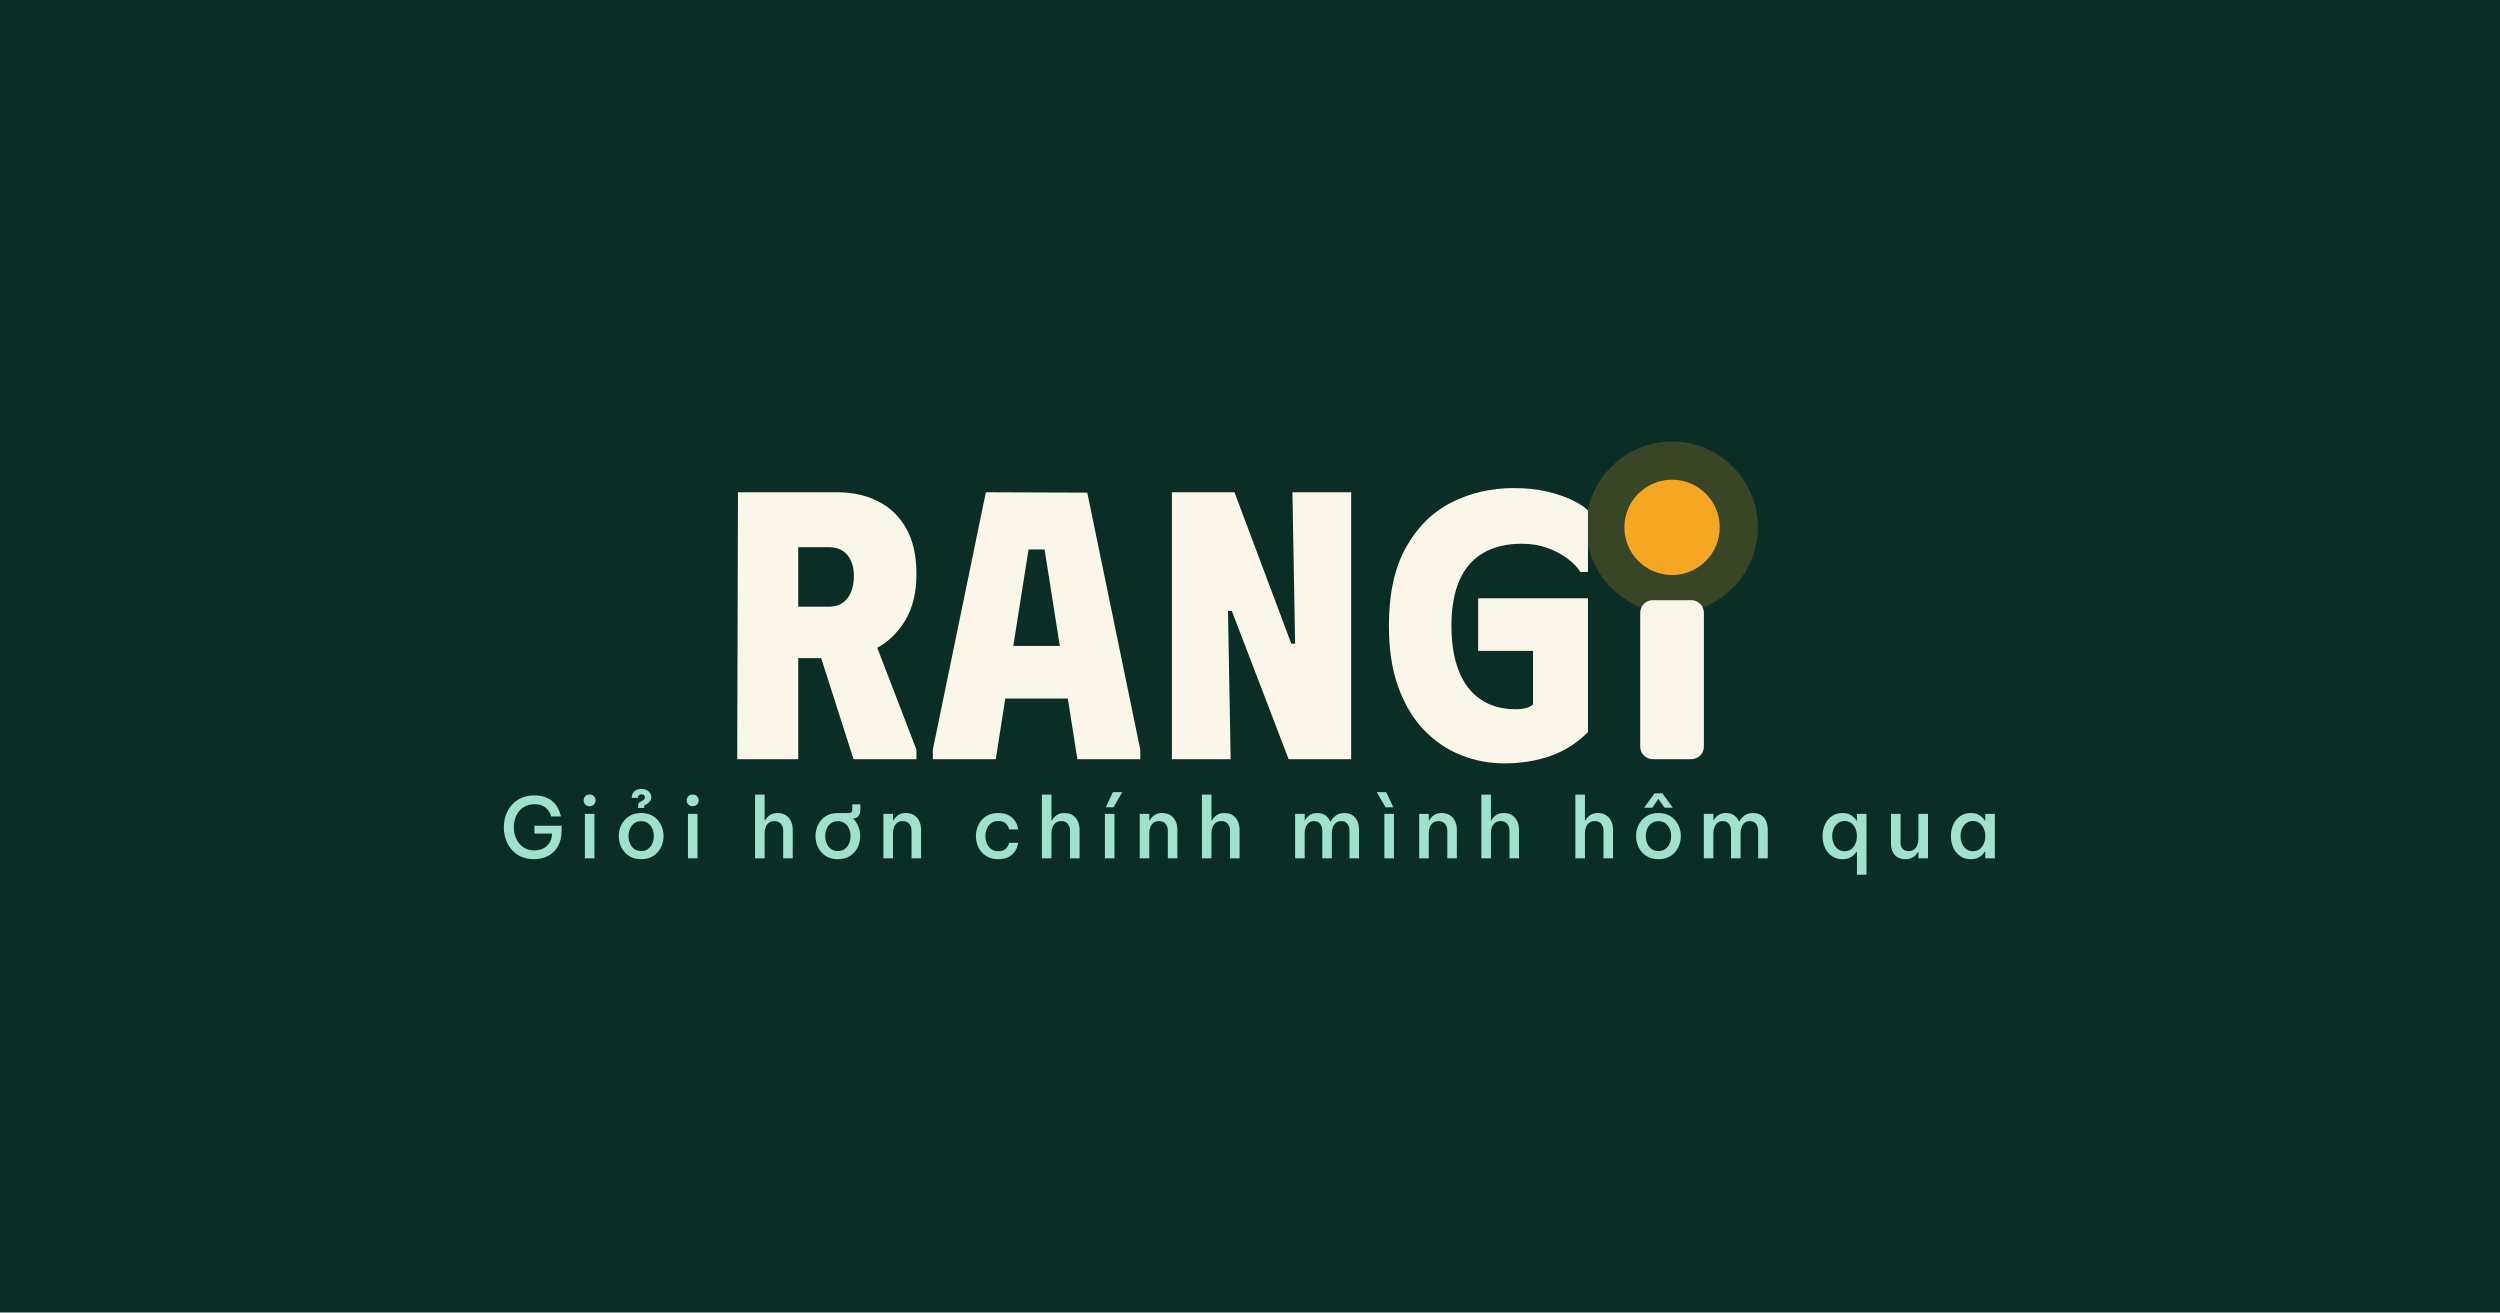
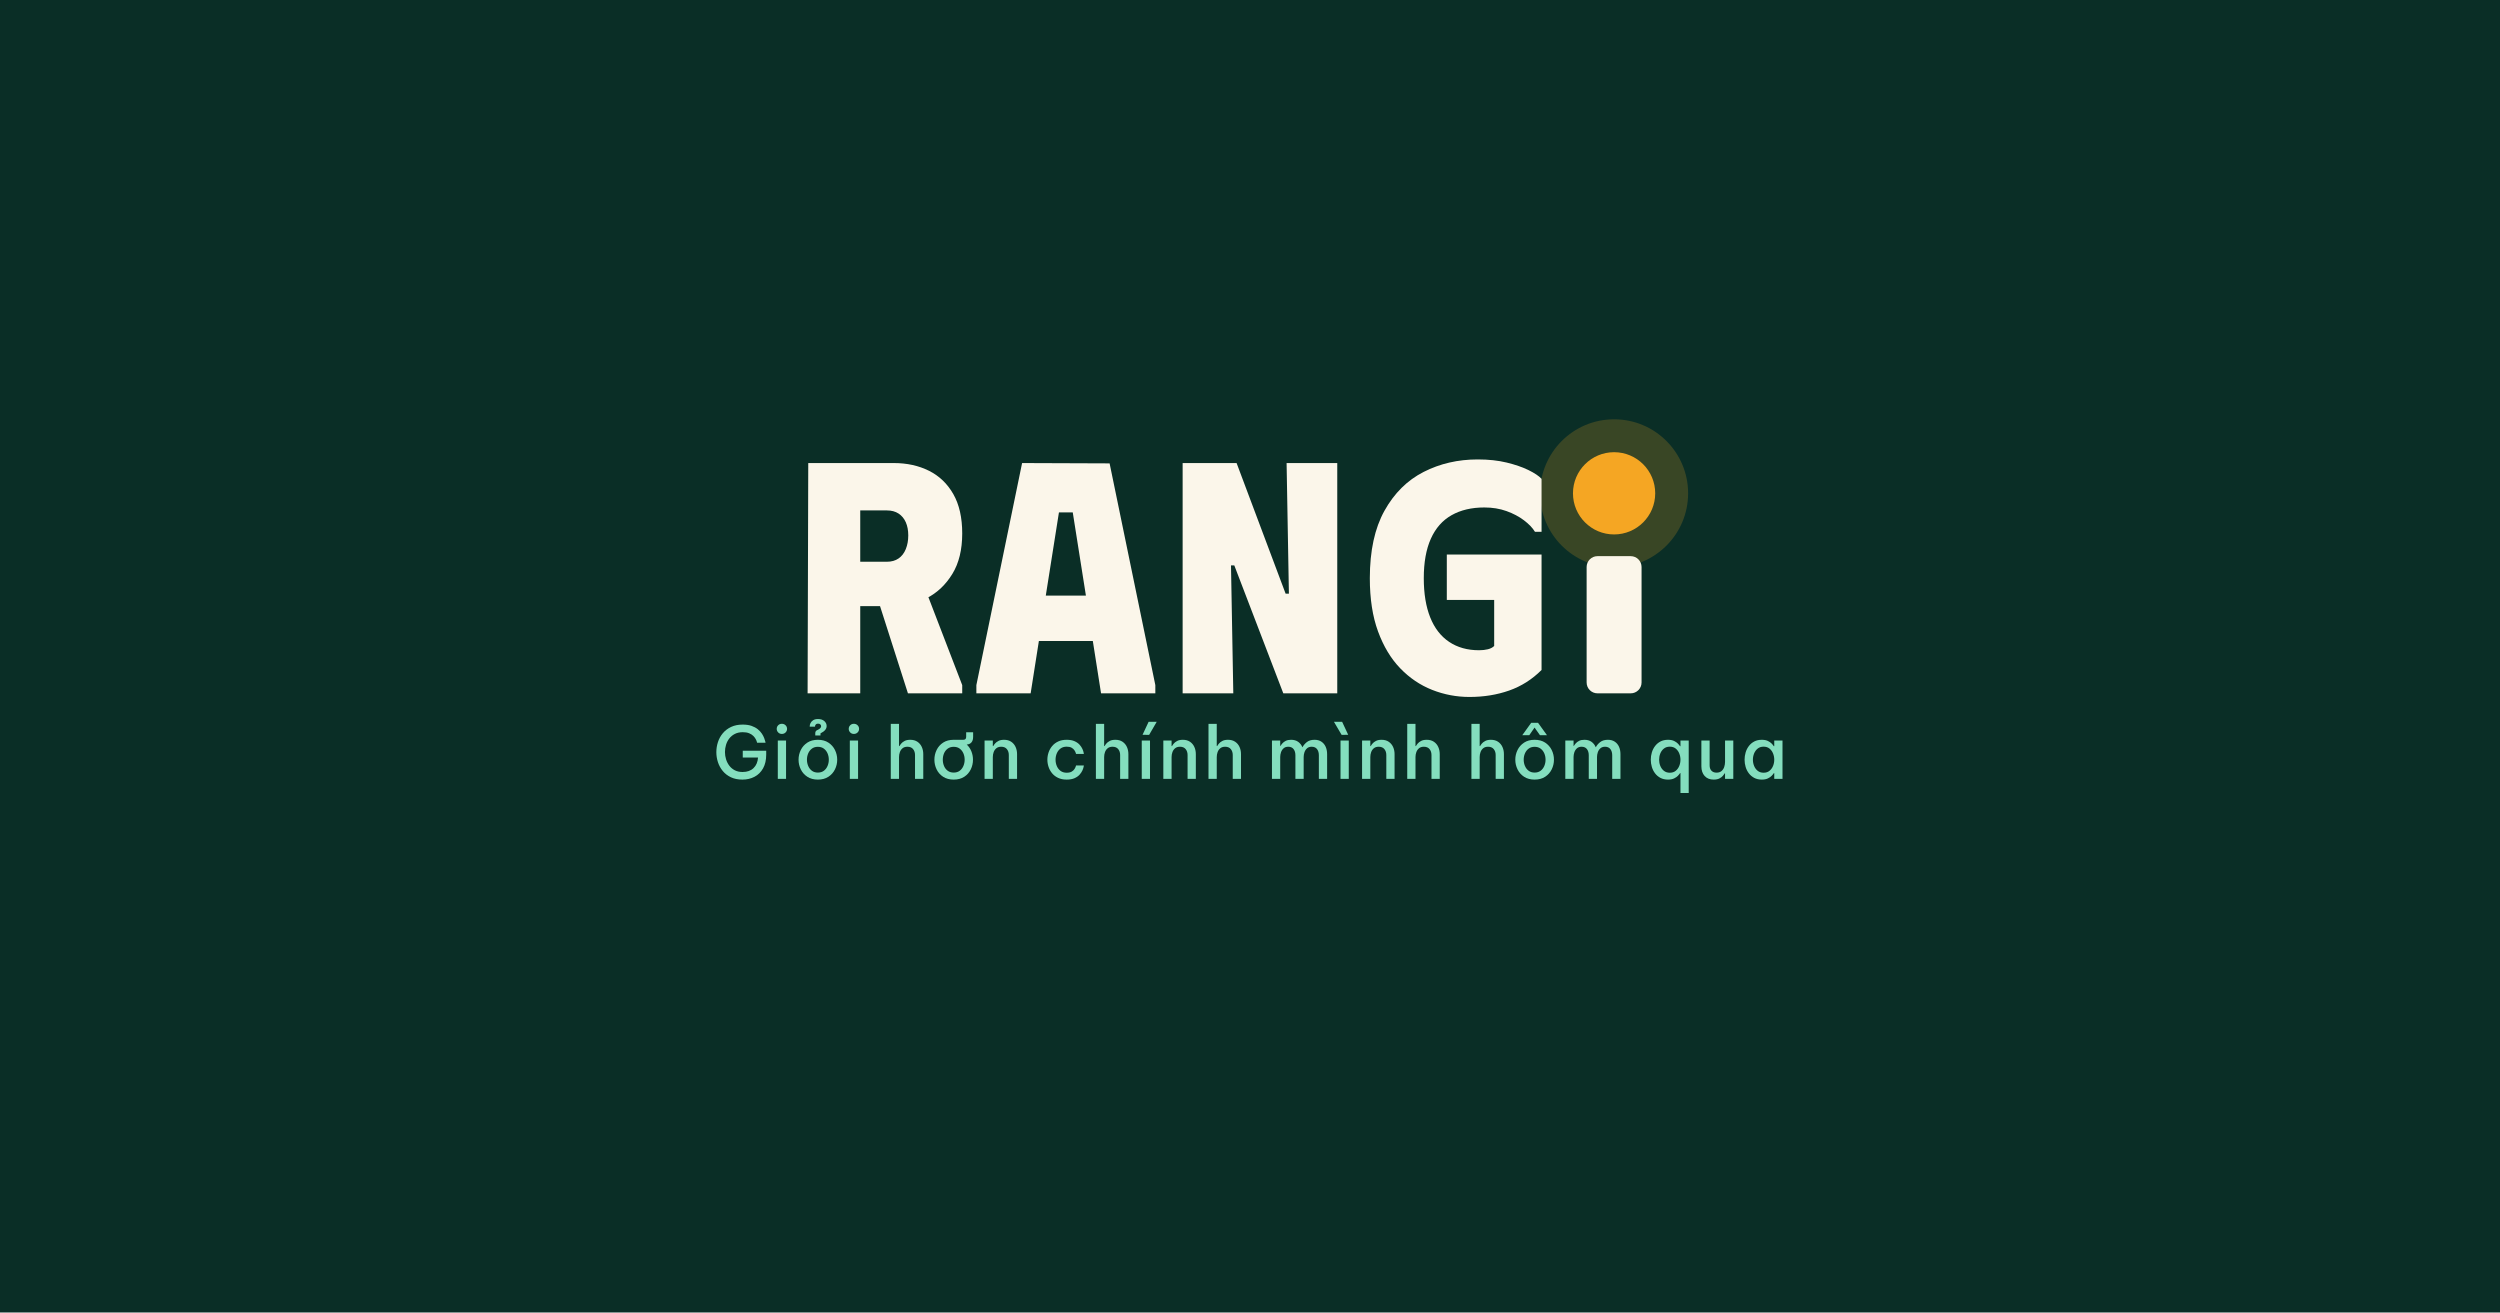
<svg xmlns="http://www.w3.org/2000/svg" viewBox="0 0 1200 630">
  <rect width="1200" height="630" fill="#0A2E26" />
-   <g transform="translate(320 207) scale(1.8304)">
-     <circle cx="263.65" cy="25.20" r="22.5" fill="#F5A623" opacity="0.2" />
-     <circle cx="263.65" cy="25.20" r="12.5" fill="#F5A623" />
-     <rect x="255.30" y="44.30" width="16.7" height="41.7" rx="3.3" fill="#FBF6EA" />
-     <g transform="translate(14.00 86.00) scale(0.1 -0.1)">
-       <path d="M47 700L205 700L205 0L45 0ZM307 700Q367 700 414 676.5Q461 653 488 605.5Q515 558 515 486Q515 412 485 363Q455 314 407.5 289.5Q360 265 307 265L124 265L124 700ZM205 400L286 400Q307 400 321.5 410Q336 420 343.5 438.5Q351 457 351 480Q351 503 343.5 520Q336 537 321.5 546.5Q307 556 286 556L205 556ZM238 350L390 350L515 25L515 0L350 0Z" fill="#FBF6EA" />
+   <g transform="translate(320 197) scale(1.5791)">
+     <g transform="translate(24.34 0)">
+       <circle cx="263.65" cy="25.20" r="22.5" fill="#F5A623" opacity="0.2" />
+       <circle cx="263.65" cy="25.20" r="12.5" fill="#F5A623" />
+       <rect x="255.30" y="44.30" width="16.70" height="41.70" rx="3.30" fill="#FBF6EA" />
+       <g transform="translate(14.00 86.00) scale(0.1 -0.1)">
+         <path d="M47 700L205 700L205 0L45 0ZM307 700Q367 700 414 676.5Q461 653 488 605.5Q515 558 515 486Q515 412 485 363Q455 314 407.5 289.5Q360 265 307 265L124 265L124 700ZM205 400L286 400Q307 400 321.5 410Q336 420 343.5 438.5Q351 457 351 480Q351 503 343.5 520Q336 537 321.5 546.5Q307 556 286 556L205 556ZM238 350L390 350L515 25L515 0L350 0Z" fill="#FBF6EA" />
+       </g>
+       <g transform="translate(69.30 86.00) scale(0.1 -0.1)">
+         <path d="M5 0L5 25L144 700L410 699L549 25L549 0L384 0L359 159L195 159L170 0ZM216 297L338 297L298 550L256 550Z" fill="#FBF6EA" />
+       </g>
+       <g transform="translate(128.00 86.00) scale(0.1 -0.1)">
+         <path d="M361 700L515 700L515 0L351 0L202 389L192 389L199 0L45 0L45 700L209 700L358 303L368 303Z" fill="#FBF6EA" />
+       </g>
+       <g transform="translate(187.40 86.00) scale(0.1 -0.1)">
+         <path d="M20 350Q20 475 64.5 555Q109 635 183.5 673Q258 711 348 711Q397 711 436 701.5Q475 692 502.5 678.5Q530 665 542 652L542 491L522 491Q511 509 488.5 526Q466 543 435.5 554Q405 565 368 565Q310 565 268.5 541.5Q227 518 205.5 470Q184 422 184 350Q184 280 203.5 231Q223 182 261 156.5Q299 131 352 131Q367 131 379 134Q391 137 398 144L398 284L254 284L254 422L542 422L542 71Q499 28 443.5 8.5Q388 -11 323 -11Q264 -11 209.5 10.5Q155 32 112.5 76Q70 120 45 188Q20 256 20 350Z" fill="#FBF6EA" />
+       </g>
    </g>
-     <g transform="translate(69.30 86.00) scale(0.1 -0.1)">
-       <path d="M5 0L5 25L144 700L410 699L549 25L549 0L384 0L359 159L195 159L170 0ZM216 297L338 297L298 550L256 550Z" fill="#FBF6EA" />
+     <g transform="translate(14.00 112.00) scale(0.022 -0.022)">
+       <path d="M411 -10Q319 -10 251.5 22Q184 54 139 108.5Q94 163 72 230.5Q50 298 50 369Q50 440 72 508Q94 576 139.5 630.5Q185 685 253.5 717.5Q322 750 414 750Q486 750 537 732Q588 714 623 685.5Q658 657 679 625Q700 593 711 564Q722 535 726 517Q730 499 730 499L613 499Q613 499 609 514Q605 529 593.5 550.5Q582 572 560 594Q538 616 502.5 630.5Q467 645 415 645Q353 645 306.5 621.5Q260 598 229.5 559Q199 520 184 471Q169 422 169 371Q169 319 184.5 269.5Q200 220 230.5 180.5Q261 141 306.5 118Q352 95 413 95Q508 95 564 149Q620 203 626 295L415 295L415 389L739 389L739 336Q739 222 695.5 145Q652 68 577.5 29Q503 -10 411 -10Z" fill="#84DEBE" />
    </g>
-     <g transform="translate(128.00 86.00) scale(0.1 -0.1)">
-       <path d="M361 700L515 700L515 0L351 0L202 389L192 389L199 0L45 0L45 700L209 700L358 303L368 303Z" fill="#FBF6EA" />
+     <g transform="translate(32.00 112.00) scale(0.022 -0.022)">
+       <path d="M137 621Q106 621 86 642Q66 663 66 691Q66 720 86 740.5Q106 761 137 761Q168 761 188.5 740.5Q209 720 209 691Q209 662 188.5 641.5Q168 621 137 621ZM81 0L81 530L195 530L195 0Z" fill="#84DEBE" />
    </g>
-     <g transform="translate(187.40 86.00) scale(0.1 -0.1)">
-       <path d="M20 350Q20 475 64.5 555Q109 635 183.5 673Q258 711 348 711Q397 711 436 701.5Q475 692 502.5 678.5Q530 665 542 652L542 491L522 491Q511 509 488.5 526Q466 543 435.5 554Q405 565 368 565Q310 565 268.5 541.5Q227 518 205.5 470Q184 422 184 350Q184 280 203.5 231Q223 182 261 156.5Q299 131 352 131Q367 131 379 134Q391 137 398 144L398 284L254 284L254 422L542 422L542 71Q499 28 443.5 8.5Q388 -11 323 -11Q264 -11 209.5 10.5Q155 32 112.5 76Q70 120 45 188Q20 256 20 350Z" fill="#FBF6EA" />
+     <g transform="translate(38.77 112.00) scale(0.022 -0.022)">
+       <path d="M291 600L291 632Q291 643 295.5 653.5Q300 664 312 671L327 678Q372 700 372 728Q372 741 361.5 752Q351 763 330 763Q311 763 301.5 754.5Q292 746 289.5 736Q287 726 287 721L214 721Q213 746 225 770.5Q237 795 262.5 811Q288 827 329 827Q384 827 416 798.5Q448 770 448 730Q448 671 367 631L363 629L363 600ZM327 -10Q241 -10 181.5 29Q122 68 91 131Q60 194 60 265Q60 336 91 399Q122 462 181.5 501Q241 540 327 540Q413 540 472.5 501Q532 462 563 399Q594 336 594 265Q594 194 563 131Q532 68 472.5 29Q413 -10 327 -10ZM327 87Q376 87 409.5 112Q443 137 460.5 178Q478 219 478 265Q478 312 460.5 352.5Q443 393 409.5 418Q376 443 327 443Q278 443 244.5 418Q211 393 193.5 352.5Q176 312 176 265Q176 219 193.5 178Q211 137 244.5 112Q278 87 327 87Z" fill="#84DEBE" />
    </g>
-     <g transform="translate(-43.80 112.00) scale(0.022 -0.022)">
-       <path d="M411 -10Q319 -10 251.5 22Q184 54 139 108.5Q94 163 72 230.5Q50 298 50 369Q50 440 72 508Q94 576 139.5 630.5Q185 685 253.5 717.5Q322 750 414 750Q486 750 537 732Q588 714 623 685.5Q658 657 679 625Q700 593 711 564Q722 535 726 517Q730 499 730 499L613 499Q613 499 609 514Q605 529 593.5 550.5Q582 572 560 594Q538 616 502.5 630.5Q467 645 415 645Q353 645 306.5 621.5Q260 598 229.5 559Q199 520 184 471Q169 422 169 371Q169 319 184.5 269.5Q200 220 230.5 180.5Q261 141 306.5 118Q352 95 413 95Q508 95 564 149Q620 203 626 295L415 295L415 389L739 389L739 336Q739 222 695.5 145Q652 68 577.5 29Q503 -10 411 -10Z" fill="#9FE1CB" />
+     <g transform="translate(53.89 112.00) scale(0.022 -0.022)">
+       <path d="M137 621Q106 621 86 642Q66 663 66 691Q66 720 86 740.5Q106 761 137 761Q168 761 188.5 740.5Q209 720 209 691Q209 662 188.5 641.5Q168 621 137 621ZM81 0L81 530L195 530L195 0Z" fill="#84DEBE" />
    </g>
-     <g transform="translate(-23.23 112.00) scale(0.022 -0.022)">
-       <path d="M137 621Q106 621 86 642Q66 663 66 691Q66 720 86 740.5Q106 761 137 761Q168 761 188.5 740.5Q209 720 209 691Q209 662 188.5 641.5Q168 621 137 621ZM81 0L81 530L195 530L195 0Z" fill="#9FE1CB" />
+     <g transform="translate(60.66 112.00) scale(0.022 -0.022)">
+       <path d="" fill="#84DEBE" />
    </g>
-     <g transform="translate(-13.88 112.00) scale(0.022 -0.022)">
-       <path d="M291 600L291 632Q291 643 295.5 653.5Q300 664 312 671L327 678Q372 700 372 728Q372 741 361.5 752Q351 763 330 763Q311 763 301.5 754.5Q292 746 289.5 736Q287 726 287 721L214 721Q213 746 225 770.5Q237 795 262.5 811Q288 827 329 827Q384 827 416 798.5Q448 770 448 730Q448 671 367 631L363 629L363 600ZM327 -10Q241 -10 181.5 29Q122 68 91 131Q60 194 60 265Q60 336 91 399Q122 462 181.5 501Q241 540 327 540Q413 540 472.5 501Q532 462 563 399Q594 336 594 265Q594 194 563 131Q532 68 472.5 29Q413 -10 327 -10ZM327 87Q376 87 409.5 112Q443 137 460.5 178Q478 219 478 265Q478 312 460.5 352.5Q443 393 409.5 418Q376 443 327 443Q278 443 244.5 418Q211 393 193.5 352.5Q176 312 176 265Q176 219 193.5 178Q211 137 244.5 112Q278 87 327 87Z" fill="#9FE1CB" />
+     <g transform="translate(66.45 112.00) scale(0.022 -0.022)">
+       <path d="M76 0L76 760L190 760L190 453L196 453Q203 467 220 487.5Q237 508 267.5 524Q298 540 345 540Q404 540 444 513Q484 486 504.5 441Q525 396 525 342L525 0L411 0L411 330Q411 378 384.5 411Q358 444 306 444Q265 444 239.5 423.5Q214 403 202 370.5Q190 338 190 301L190 0Z" fill="#84DEBE" />
    </g>
-     <g transform="translate(3.80 112.00) scale(0.022 -0.022)">
-       <path d="M137 621Q106 621 86 642Q66 663 66 691Q66 720 86 740.5Q106 761 137 761Q168 761 188.5 740.5Q209 720 209 691Q209 662 188.5 641.5Q168 621 137 621ZM81 0L81 530L195 530L195 0Z" fill="#9FE1CB" />
+     <g transform="translate(80.13 112.00) scale(0.022 -0.022)">
+       <path d="M324 -10Q237 -10 177.5 29Q118 68 87.5 131Q57 194 57 265Q57 336 87.5 399Q118 462 177.5 501Q237 540 324 540L457 540Q496 540 496 581L496 644L592 644L592 579Q592 533 570 505.5Q548 478 504 474Q546 435 568 380Q590 325 590 265Q590 194 559.5 131Q529 68 469.5 29Q410 -10 324 -10ZM324 87Q373 87 406.5 112Q440 137 457.5 178Q475 219 475 265Q475 312 457.5 352.5Q440 393 406.5 418Q373 443 324 443Q275 443 241 418Q207 393 190 352.5Q173 312 173 265Q173 219 190 178Q207 137 241 112Q275 87 324 87Z" fill="#84DEBE" />
    </g>
-     <g transform="translate(13.15 112.00) scale(0.022 -0.022)">
-       <path d="" fill="#9FE1CB" />
+     <g transform="translate(95.18 112.00) scale(0.022 -0.022)">
+       <path d="M66 0L66 530L180 530L180 453L186 453Q193 467 210 487.5Q227 508 257.5 524Q288 540 335 540Q394 540 434 513Q474 486 494.5 441Q515 396 515 342L515 0L401 0L401 330Q401 378 374.5 411Q348 444 296 444Q255 444 229.5 423.5Q204 403 192 370.5Q180 338 180 301L180 0Z" fill="#84DEBE" />
    </g>
-     <g transform="translate(21.51 112.00) scale(0.022 -0.022)">
-       <path d="M76 0L76 760L190 760L190 453L196 453Q203 467 220 487.5Q237 508 267.5 524Q298 540 345 540Q404 540 444 513Q484 486 504.5 441Q525 396 525 342L525 0L411 0L411 330Q411 378 384.5 411Q358 444 306 444Q265 444 239.5 423.5Q214 403 202 370.5Q190 338 190 301L190 0Z" fill="#9FE1CB" />
+     <g transform="translate(108.69 112.00) scale(0.022 -0.022)">
+       <path d="" fill="#84DEBE" />
    </g>
-     <g transform="translate(37.77 112.00) scale(0.022 -0.022)">
-       <path d="M324 -10Q237 -10 177.5 29Q118 68 87.5 131Q57 194 57 265Q57 336 87.5 399Q118 462 177.5 501Q237 540 324 540L457 540Q496 540 496 581L496 644L592 644L592 579Q592 533 570 505.5Q548 478 504 474Q546 435 568 380Q590 325 590 265Q590 194 559.5 131Q529 68 469.5 29Q410 -10 324 -10ZM324 87Q373 87 406.5 112Q440 137 457.5 178Q475 219 475 265Q475 312 457.5 352.5Q440 393 406.5 418Q373 443 324 443Q275 443 241 418Q207 393 190 352.5Q173 312 173 265Q173 219 190 178Q207 137 241 112Q275 87 324 87Z" fill="#9FE1CB" />
+     <g transform="translate(114.47 112.00) scale(0.022 -0.022)">
+       <path d="M323 -10Q256 -10 206 13.5Q156 37 123 76.5Q90 116 73.5 165Q57 214 57 265Q57 316 73.5 365Q90 414 123 453.5Q156 493 206 516.5Q256 540 323 540Q389 540 432.5 520.5Q476 501 502 472Q528 443 541 414Q554 385 557.5 365Q561 345 561 345L453 345Q453 345 448.5 360Q444 375 431 395Q418 415 392.5 430Q367 445 324 445Q273 445 239 419.5Q205 394 187.5 353Q170 312 170 265Q170 218 187.5 177Q205 136 239 110.5Q273 85 324 85Q367 85 392.5 100Q418 115 431 135Q444 155 448.5 170Q453 185 453 185L561 185Q561 185 557.5 165Q554 145 541 116Q528 87 502 58Q476 29 432.5 9.5Q389 -10 323 -10Z" fill="#84DEBE" />
    </g>
-     <g transform="translate(55.39 112.00) scale(0.022 -0.022)">
-       <path d="M66 0L66 530L180 530L180 453L186 453Q193 467 210 487.5Q227 508 257.5 524Q288 540 335 540Q394 540 434 513Q474 486 494.5 441Q515 396 515 342L515 0L401 0L401 330Q401 378 374.5 411Q348 444 296 444Q255 444 229.5 423.5Q204 403 192 370.5Q180 338 180 301L180 0Z" fill="#9FE1CB" />
+     <g transform="translate(128.80 112.00) scale(0.022 -0.022)">
+       <path d="M76 0L76 760L190 760L190 453L196 453Q203 467 220 487.5Q237 508 267.5 524Q298 540 345 540Q404 540 444 513Q484 486 504.5 441Q525 396 525 342L525 0L411 0L411 330Q411 378 384.5 411Q358 444 306 444Q265 444 239.5 423.5Q214 403 202 370.5Q190 338 190 301L190 0Z" fill="#84DEBE" />
    </g>
-     <g transform="translate(71.48 112.00) scale(0.022 -0.022)">
-       <path d="" fill="#9FE1CB" />
+     <g transform="translate(142.52 112.00) scale(0.022 -0.022)">
+       <path d="M188 608L97 609L181 789L293 789ZM86 0L86 530L200 530L200 0Z" fill="#84DEBE" />
    </g>
-     <g transform="translate(79.84 112.00) scale(0.022 -0.022)">
-       <path d="M323 -10Q256 -10 206 13.5Q156 37 123 76.5Q90 116 73.5 165Q57 214 57 265Q57 316 73.5 365Q90 414 123 453.5Q156 493 206 516.5Q256 540 323 540Q389 540 432.5 520.5Q476 501 502 472Q528 443 541 414Q554 385 557.5 365Q561 345 561 345L453 345Q453 345 448.5 360Q444 375 431 395Q418 415 392.5 430Q367 445 324 445Q273 445 239 419.5Q205 394 187.5 353Q170 312 170 265Q170 218 187.5 177Q205 136 239 110.5Q273 85 324 85Q367 85 392.5 100Q418 115 431 135Q444 155 448.5 170Q453 185 453 185L561 185Q561 185 557.5 165Q554 145 541 116Q528 87 502 58Q476 29 432.5 9.5Q389 -10 323 -10Z" fill="#9FE1CB" />
+     <g transform="translate(149.52 112.00) scale(0.022 -0.022)">
+       <path d="M66 0L66 530L180 530L180 453L186 453Q193 467 210 487.5Q227 508 257.5 524Q288 540 335 540Q394 540 434 513Q474 486 494.5 441Q515 396 515 342L515 0L401 0L401 330Q401 378 374.5 411Q348 444 296 444Q255 444 229.5 423.5Q204 403 192 370.5Q180 338 180 301L180 0Z" fill="#84DEBE" />
    </g>
-     <g transform="translate(96.73 112.00) scale(0.022 -0.022)">
-       <path d="M76 0L76 760L190 760L190 453L196 453Q203 467 220 487.5Q237 508 267.5 524Q298 540 345 540Q404 540 444 513Q484 486 504.5 441Q525 396 525 342L525 0L411 0L411 330Q411 378 384.5 411Q358 444 306 444Q265 444 239.5 423.5Q214 403 202 370.5Q190 338 190 301L190 0Z" fill="#9FE1CB" />
+     <g transform="translate(163.03 112.00) scale(0.022 -0.022)">
+       <path d="M76 0L76 760L190 760L190 453L196 453Q203 467 220 487.5Q237 508 267.5 524Q298 540 345 540Q404 540 444 513Q484 486 504.5 441Q525 396 525 342L525 0L411 0L411 330Q411 378 384.5 411Q358 444 306 444Q265 444 239.5 423.5Q214 403 202 370.5Q190 338 190 301L190 0Z" fill="#84DEBE" />
    </g>
-     <g transform="translate(113.03 112.00) scale(0.022 -0.022)">
-       <path d="M188 608L97 609L181 789L293 789ZM86 0L86 530L200 530L200 0Z" fill="#9FE1CB" />
+     <g transform="translate(176.76 112.00) scale(0.022 -0.022)">
+       <path d="" fill="#84DEBE" />
    </g>
-     <g transform="translate(122.60 112.00) scale(0.022 -0.022)">
-       <path d="M66 0L66 530L180 530L180 453L186 453Q193 467 210 487.5Q227 508 257.5 524Q288 540 335 540Q394 540 434 513Q474 486 494.5 441Q515 396 515 342L515 0L401 0L401 330Q401 378 374.5 411Q348 444 296 444Q255 444 229.5 423.5Q204 403 192 370.5Q180 338 180 301L180 0Z" fill="#9FE1CB" />
+     <g transform="translate(182.54 112.00) scale(0.022 -0.022)">
+       <path d="M66 0L66 530L180 530L180 455L184 455Q193 471 210.5 491Q228 511 257 525.5Q286 540 330 540Q389 540 428 512Q467 484 486 438L488 438Q509 478 549 509Q589 540 655 540Q711 540 750 513.5Q789 487 808.5 442.5Q828 398 828 342L828 0L714 0L714 326Q714 378 689 411Q664 444 615 444Q575 444 550.5 422Q526 400 515 367.5Q504 335 504 302L504 0L390 0L390 326Q390 378 365 411Q340 444 291 444Q251 444 226.5 422Q202 400 191 367.5Q180 335 180 302L180 0Z" fill="#84DEBE" />
    </g>
-     <g transform="translate(138.69 112.00) scale(0.022 -0.022)">
-       <path d="M76 0L76 760L190 760L190 453L196 453Q203 467 220 487.5Q237 508 267.5 524Q298 540 345 540Q404 540 444 513Q484 486 504.5 441Q525 396 525 342L525 0L411 0L411 330Q411 378 384.5 411Q358 444 306 444Q265 444 239.5 423.5Q214 403 202 370.5Q190 338 190 301L190 0Z" fill="#9FE1CB" />
+     <g transform="translate(202.94 112.00) scale(0.022 -0.022)">
+       <path d="M101 608L-5 789L108 789L192 609ZM86 0L86 530L200 530L200 0Z" fill="#84DEBE" />
    </g>
-     <g transform="translate(154.99 112.00) scale(0.022 -0.022)">
-       <path d="" fill="#9FE1CB" />
+     <g transform="translate(209.93 112.00) scale(0.022 -0.022)">
+       <path d="M66 0L66 530L180 530L180 453L186 453Q193 467 210 487.5Q227 508 257.5 524Q288 540 335 540Q394 540 434 513Q474 486 494.5 441Q515 396 515 342L515 0L401 0L401 330Q401 378 374.5 411Q348 444 296 444Q255 444 229.5 423.5Q204 403 192 370.5Q180 338 180 301L180 0Z" fill="#84DEBE" />
    </g>
-     <g transform="translate(163.35 112.00) scale(0.022 -0.022)">
-       <path d="M66 0L66 530L180 530L180 455L184 455Q193 471 210.5 491Q228 511 257 525.5Q286 540 330 540Q389 540 428 512Q467 484 486 438L488 438Q509 478 549 509Q589 540 655 540Q711 540 750 513.5Q789 487 808.5 442.5Q828 398 828 342L828 0L714 0L714 326Q714 378 689 411Q664 444 615 444Q575 444 550.5 422Q526 400 515 367.5Q504 335 504 302L504 0L390 0L390 326Q390 378 365 411Q340 444 291 444Q251 444 226.5 422Q202 400 191 367.5Q180 335 180 302L180 0Z" fill="#9FE1CB" />
+     <g transform="translate(223.44 112.00) scale(0.022 -0.022)">
+       <path d="M76 0L76 760L190 760L190 453L196 453Q203 467 220 487.5Q237 508 267.5 524Q298 540 345 540Q404 540 444 513Q484 486 504.5 441Q525 396 525 342L525 0L411 0L411 330Q411 378 384.5 411Q358 444 306 444Q265 444 239.5 423.5Q214 403 202 370.5Q190 338 190 301L190 0Z" fill="#84DEBE" />
    </g>
-     <g transform="translate(186.32 112.00) scale(0.022 -0.022)">
-       <path d="M101 608L-5 789L108 789L192 609ZM86 0L86 530L200 530L200 0Z" fill="#9FE1CB" />
+     <g transform="translate(237.17 112.00) scale(0.022 -0.022)">
+       <path d="" fill="#84DEBE" />
    </g>
-     <g transform="translate(195.89 112.00) scale(0.022 -0.022)">
-       <path d="M66 0L66 530L180 530L180 453L186 453Q193 467 210 487.5Q227 508 257.5 524Q288 540 335 540Q394 540 434 513Q474 486 494.5 441Q515 396 515 342L515 0L401 0L401 330Q401 378 374.5 411Q348 444 296 444Q255 444 229.5 423.5Q204 403 192 370.5Q180 338 180 301L180 0Z" fill="#9FE1CB" />
+     <g transform="translate(242.95 112.00) scale(0.022 -0.022)">
+       <path d="M76 0L76 760L190 760L190 453L196 453Q203 467 220 487.5Q237 508 267.5 524Q298 540 345 540Q404 540 444 513Q484 486 504.5 441Q525 396 525 342L525 0L411 0L411 330Q411 378 384.5 411Q358 444 306 444Q265 444 239.5 423.5Q214 403 202 370.5Q190 338 190 301L190 0Z" fill="#84DEBE" />
    </g>
-     <g transform="translate(211.97 112.00) scale(0.022 -0.022)">
-       <path d="M76 0L76 760L190 760L190 453L196 453Q203 467 220 487.5Q237 508 267.5 524Q298 540 345 540Q404 540 444 513Q484 486 504.5 441Q525 396 525 342L525 0L411 0L411 330Q411 378 384.5 411Q358 444 306 444Q265 444 239.5 423.5Q214 403 202 370.5Q190 338 190 301L190 0Z" fill="#9FE1CB" />
+     <g transform="translate(256.64 112.00) scale(0.022 -0.022)">
+       <path d="M156 603L280 775L374 775L498 603L401 603L326 709L253 603ZM327 -10Q241 -10 181.5 29Q122 68 91 131Q60 194 60 265Q60 336 91 399Q122 462 181.5 501Q241 540 327 540Q413 540 472.5 501Q532 462 563 399Q594 336 594 265Q594 194 563 131Q532 68 472.5 29Q413 -10 327 -10ZM327 87Q376 87 409.5 112Q443 137 460.5 178Q478 219 478 265Q478 312 460.5 352.5Q443 393 409.5 418Q376 443 327 443Q278 443 244.5 418Q211 393 193.5 352.5Q176 312 176 265Q176 219 193.5 178Q211 137 244.5 112Q278 87 327 87Z" fill="#84DEBE" />
    </g>
-     <g transform="translate(228.27 112.00) scale(0.022 -0.022)">
-       <path d="" fill="#9FE1CB" />
+     <g transform="translate(271.71 112.00) scale(0.022 -0.022)">
+       <path d="M66 0L66 530L180 530L180 455L184 455Q193 471 210.5 491Q228 511 257 525.5Q286 540 330 540Q389 540 428 512Q467 484 486 438L488 438Q509 478 549 509Q589 540 655 540Q711 540 750 513.5Q789 487 808.5 442.5Q828 398 828 342L828 0L714 0L714 326Q714 378 689 411Q664 444 615 444Q575 444 550.5 422Q526 400 515 367.5Q504 335 504 302L504 0L390 0L390 326Q390 378 365 411Q340 444 291 444Q251 444 226.5 422Q202 400 191 367.5Q180 335 180 302L180 0Z" fill="#84DEBE" />
    </g>
-     <g transform="translate(236.63 112.00) scale(0.022 -0.022)">
-       <path d="M76 0L76 760L190 760L190 453L196 453Q203 467 220 487.5Q237 508 267.5 524Q298 540 345 540Q404 540 444 513Q484 486 504.5 441Q525 396 525 342L525 0L411 0L411 330Q411 378 384.5 411Q358 444 306 444Q265 444 239.5 423.5Q214 403 202 370.5Q190 338 190 301L190 0Z" fill="#9FE1CB" />
+     <g transform="translate(292.10 112.00) scale(0.022 -0.022)">
+       <path d="" fill="#84DEBE" />
    </g>
-     <g transform="translate(252.89 112.00) scale(0.022 -0.022)">
-       <path d="M156 603L280 775L374 775L498 603L401 603L326 709L253 603ZM327 -10Q241 -10 181.5 29Q122 68 91 131Q60 194 60 265Q60 336 91 399Q122 462 181.5 501Q241 540 327 540Q413 540 472.5 501Q532 462 563 399Q594 336 594 265Q594 194 563 131Q532 68 472.5 29Q413 -10 327 -10ZM327 87Q376 87 409.5 112Q443 137 460.5 178Q478 219 478 265Q478 312 460.5 352.5Q443 393 409.5 418Q376 443 327 443Q278 443 244.5 418Q211 393 193.5 352.5Q176 312 176 265Q176 219 193.5 178Q211 137 244.5 112Q278 87 327 87Z" fill="#9FE1CB" />
+     <g transform="translate(297.89 112.00) scale(0.022 -0.022)">
+       <path d="M467 -195L467 79L461 79Q452 64 432 43Q412 22 378.5 6Q345 -10 295 -10Q235 -10 190.5 13.5Q146 37 116 76.5Q86 116 71.5 165Q57 214 57 265Q57 316 71.5 365Q86 414 116 453.5Q146 493 190.5 516.5Q235 540 295 540Q345 540 378.5 524Q412 508 432 487Q452 466 461 451L467 451L467 530L581 530L581 -195ZM320 85Q369 85 401.5 111.5Q434 138 450.5 179Q467 220 467 265Q467 310 450.5 351Q434 392 401.5 418.5Q369 445 320 445Q271 445 238 418.5Q205 392 188.5 351Q172 310 172 265Q172 220 188.5 179Q205 138 238 111.5Q271 85 320 85Z" fill="#84DEBE" />
    </g>
-     <g transform="translate(270.53 112.00) scale(0.022 -0.022)">
-       <path d="M66 0L66 530L180 530L180 455L184 455Q193 471 210.5 491Q228 511 257 525.5Q286 540 330 540Q389 540 428 512Q467 484 486 438L488 438Q509 478 549 509Q589 540 655 540Q711 540 750 513.5Q789 487 808.5 442.5Q828 398 828 342L828 0L714 0L714 326Q714 378 689 411Q664 444 615 444Q575 444 550.5 422Q526 400 515 367.5Q504 335 504 302L504 0L390 0L390 326Q390 378 365 411Q340 444 291 444Q251 444 226.5 422Q202 400 191 367.5Q180 335 180 302L180 0Z" fill="#9FE1CB" />
+     <g transform="translate(313.07 112.00) scale(0.022 -0.022)">
+       <path d="M236 -10Q156 -10 111 40Q66 90 66 173L66 530L180 530L180 187Q180 139 205.5 112.5Q231 86 275 86Q318 86 344 108Q370 130 381.5 164.5Q393 199 393 236L393 530L507 530L507 0L393 0L393 76L387 76Q379 61 361.5 40.5Q344 20 313.5 5Q283 -10 236 -10Z" fill="#84DEBE" />
    </g>
-     <g transform="translate(293.50 112.00) scale(0.022 -0.022)">
-       <path d="" fill="#9FE1CB" />
-     </g>
-     <g transform="translate(301.86 112.00) scale(0.022 -0.022)">
-       <path d="M467 -195L467 79L461 79Q452 64 432 43Q412 22 378.5 6Q345 -10 295 -10Q235 -10 190.5 13.5Q146 37 116 76.5Q86 116 71.5 165Q57 214 57 265Q57 316 71.5 365Q86 414 116 453.5Q146 493 190.5 516.5Q235 540 295 540Q345 540 378.5 524Q412 508 432 487Q452 466 461 451L467 451L467 530L581 530L581 -195ZM320 85Q369 85 401.5 111.5Q434 138 450.5 179Q467 220 467 265Q467 310 450.5 351Q434 392 401.5 418.5Q369 445 320 445Q271 445 238 418.5Q205 392 188.5 351Q172 310 172 265Q172 220 188.5 179Q205 138 238 111.5Q271 85 320 85Z" fill="#9FE1CB" />
-     </g>
-     <g transform="translate(319.61 112.00) scale(0.022 -0.022)">
-       <path d="M236 -10Q156 -10 111 40Q66 90 66 173L66 530L180 530L180 187Q180 139 205.5 112.5Q231 86 275 86Q318 86 344 108Q370 130 381.5 164.5Q393 199 393 236L393 530L507 530L507 0L393 0L393 76L387 76Q379 61 361.5 40.5Q344 20 313.5 5Q283 -10 236 -10Z" fill="#9FE1CB" />
-     </g>
-     <g transform="translate(335.52 112.00) scale(0.022 -0.022)">
-       <path d="M295 540Q345 540 378.5 524Q412 508 432 487Q452 466 461 451L467 451L467 530L581 530L581 0L467 0L467 79L461 79Q452 64 432 43Q412 22 378.5 6Q345 -10 295 -10Q235 -10 190.5 13.5Q146 37 116 76.5Q86 116 71.5 165Q57 214 57 265Q57 316 71.5 365Q86 414 116 453.5Q146 493 190.5 516.5Q235 540 295 540ZM320 445Q271 445 238 418.5Q205 392 188.5 351Q172 310 172 265Q172 220 188.5 179Q205 138 238 111.5Q271 85 320 85Q369 85 401.5 111.5Q434 138 450.5 179Q467 220 467 265Q467 310 450.5 351Q434 392 401.5 418.5Q369 445 320 445Z" fill="#9FE1CB" />
+     <g transform="translate(326.40 112.00) scale(0.022 -0.022)">
+       <path d="M295 540Q345 540 378.5 524Q412 508 432 487Q452 466 461 451L467 451L467 530L581 530L581 0L467 0L467 79L461 79Q452 64 432 43Q412 22 378.5 6Q345 -10 295 -10Q235 -10 190.5 13.5Q146 37 116 76.5Q86 116 71.5 165Q57 214 57 265Q57 316 71.5 365Q86 414 116 453.5Q146 493 190.5 516.5Q235 540 295 540ZM320 445Q271 445 238 418.5Q205 392 188.5 351Q172 310 172 265Q172 220 188.5 179Q205 138 238 111.5Q271 85 320 85Q369 85 401.5 111.5Q434 138 450.5 179Q467 220 467 265Q467 310 450.5 351Q434 392 401.5 418.5Q369 445 320 445Z" fill="#84DEBE" />
    </g>
  </g>
</svg>
